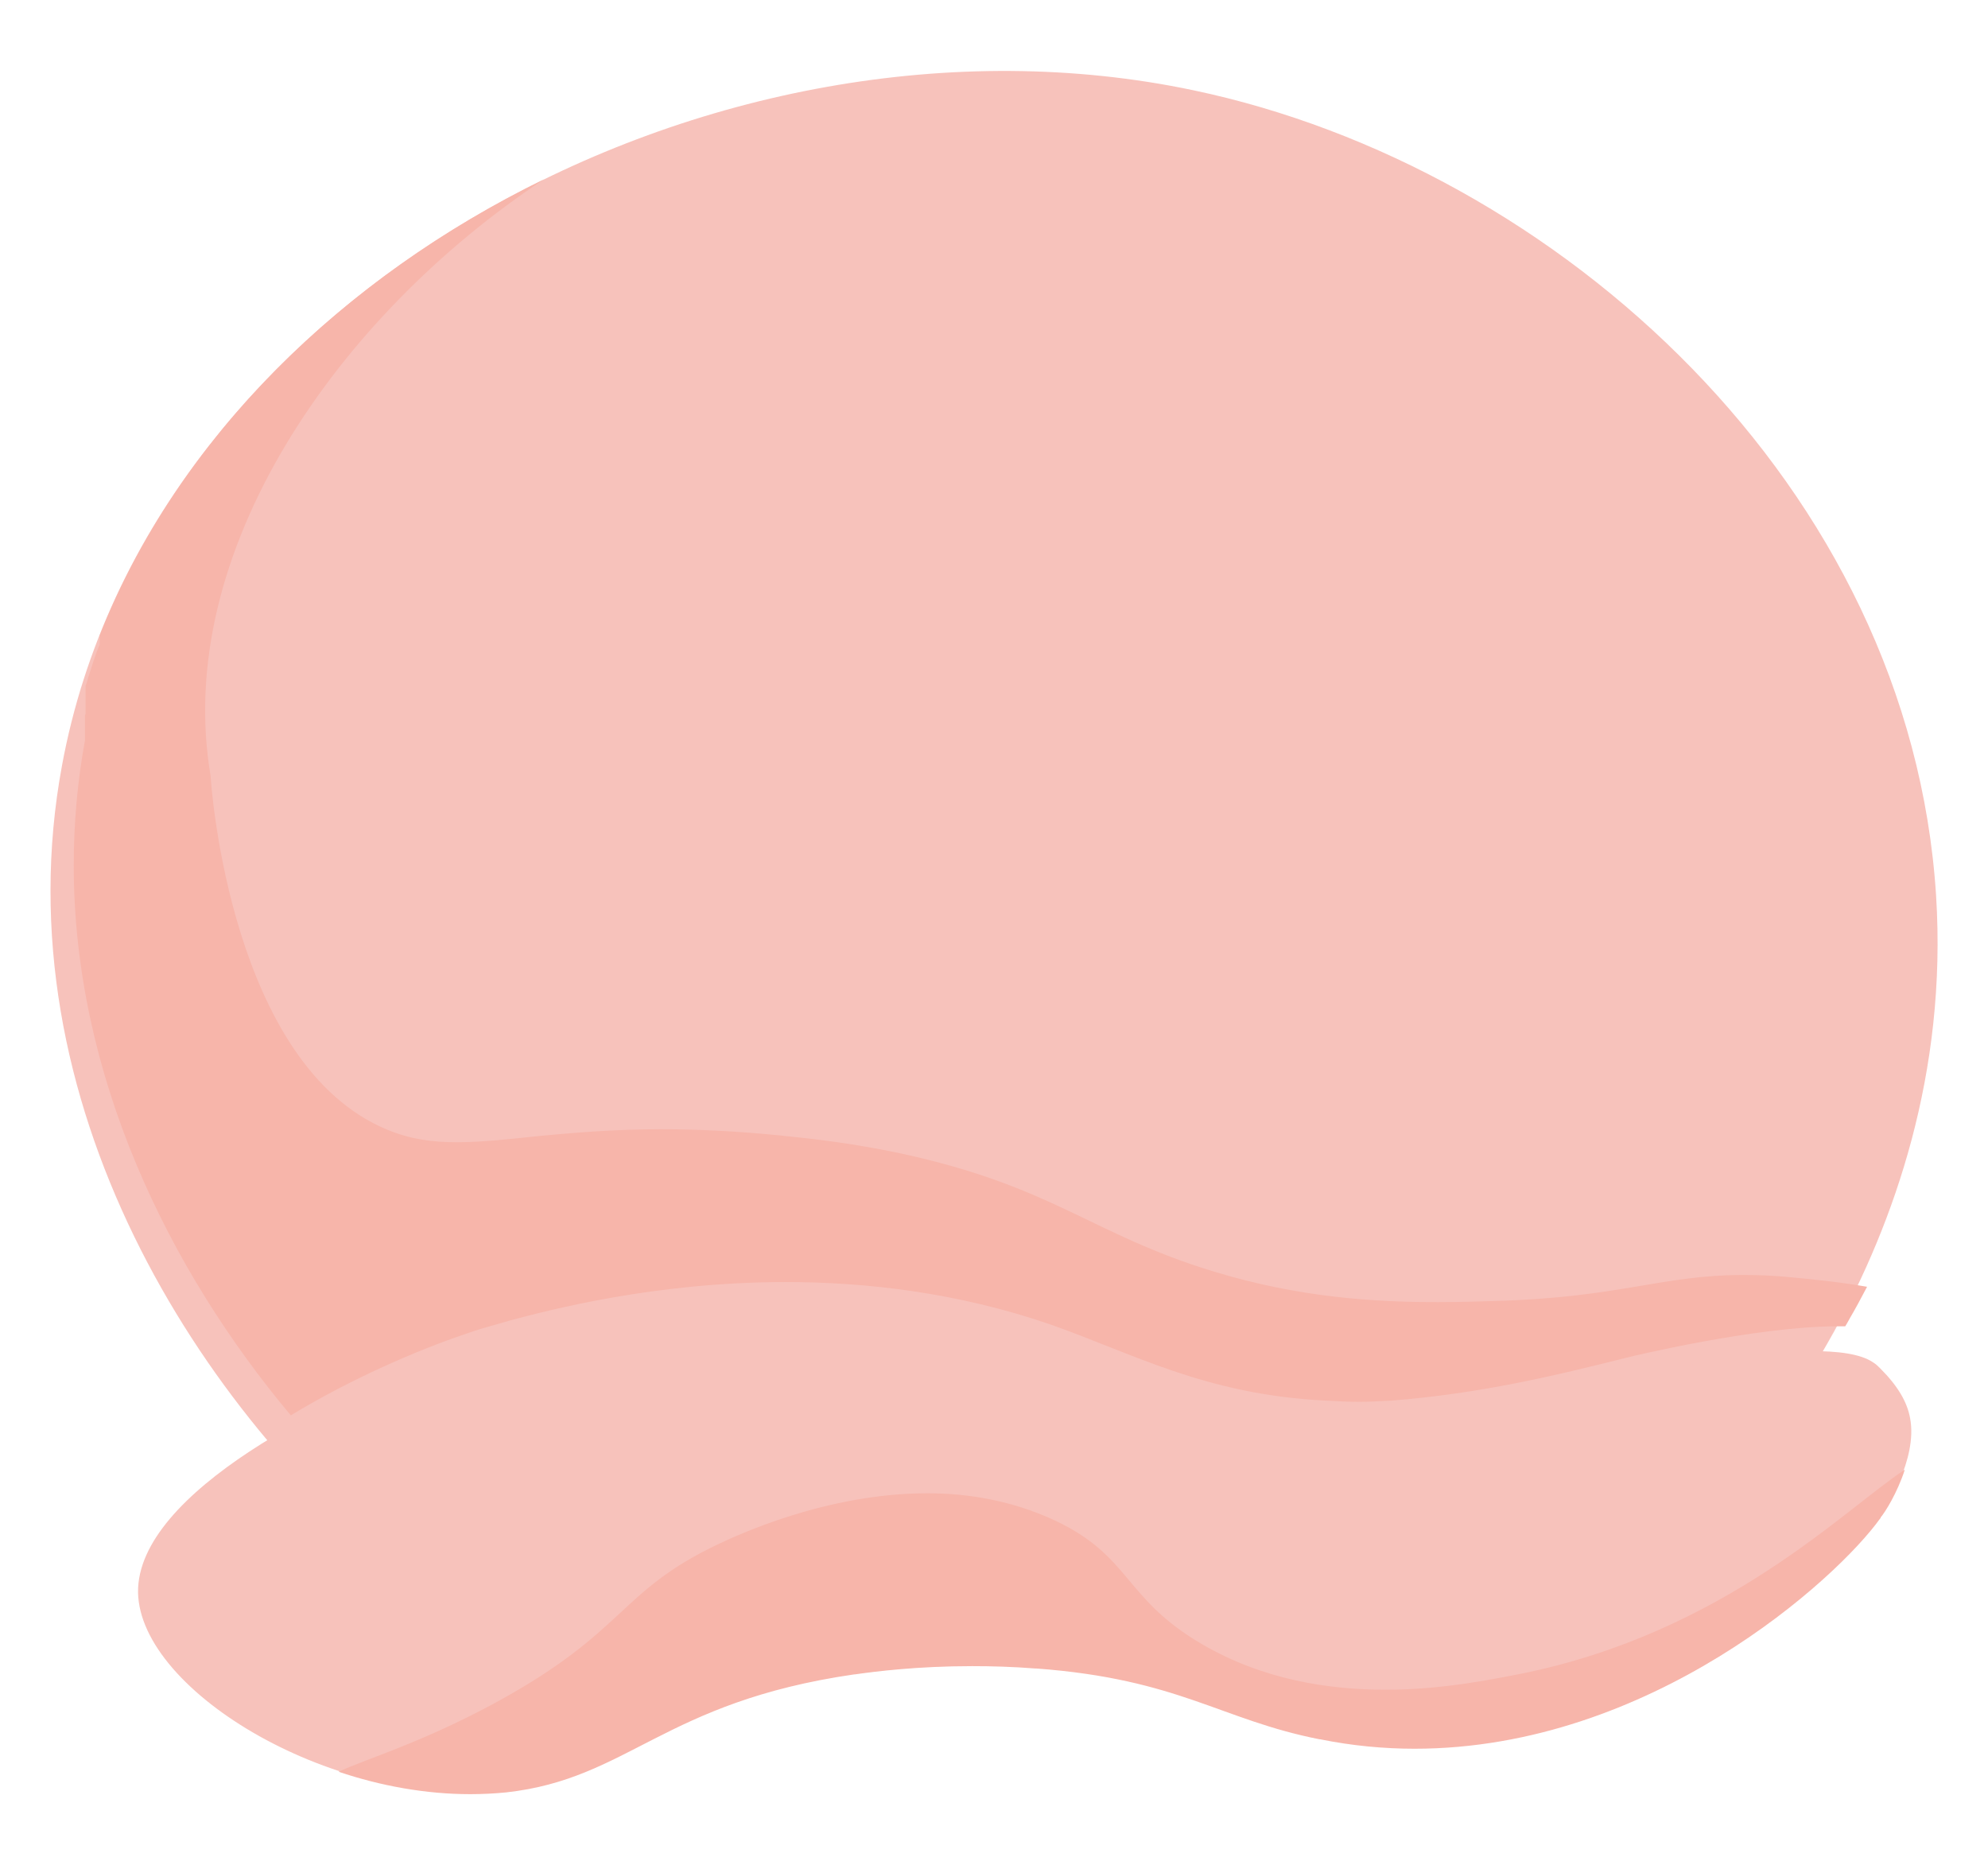
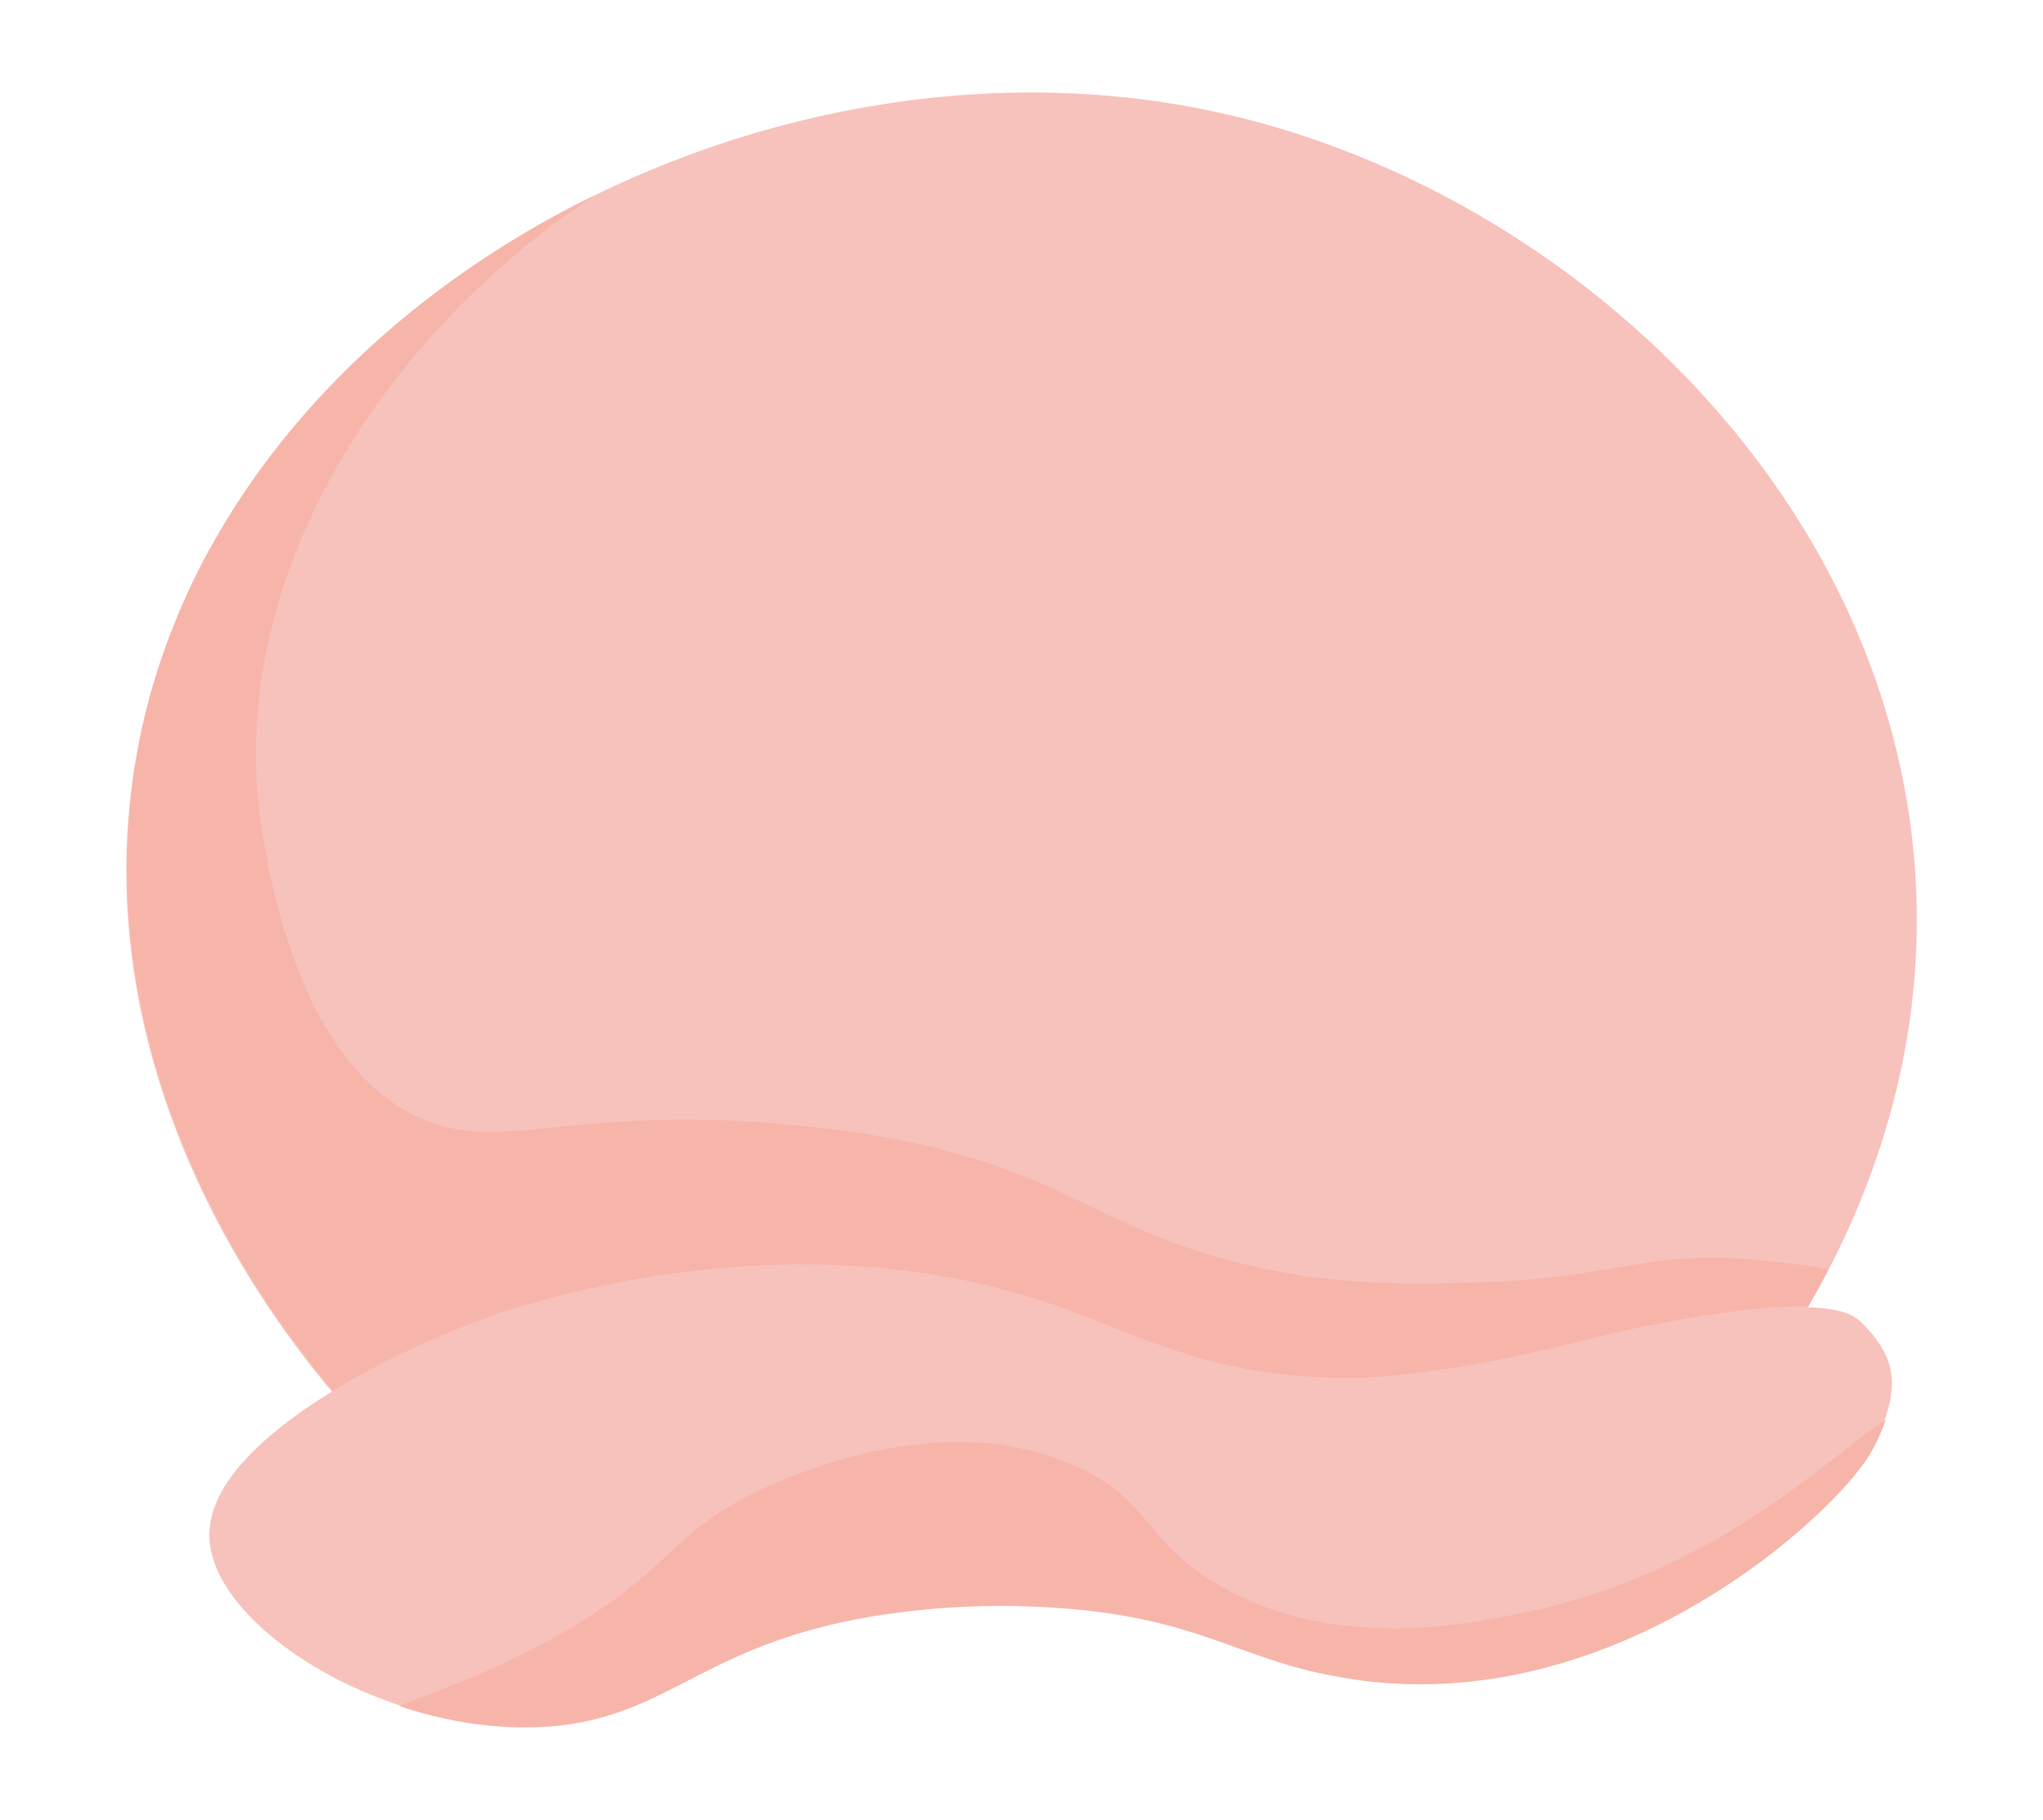
- <svg xmlns="http://www.w3.org/2000/svg" version="1.1" id="Layer_1" x="0px" y="0px" viewBox="0 0 337 316" style="enable-background:new 0 0 337 316;" xml:space="preserve">
+ <svg xmlns="http://www.w3.org/2000/svg" version="1.1" id="Layer_1" x="0px" y="0px" viewBox="0 0 365 325" style="enable-background:new 0 0 365 325;" xml:space="preserve">
  <style type="text/css">
	.st0{fill:#F7C2BB;}
- 	.st1{fill:#F9D4CF;}
- 	.st2{fill:#F7B5AA;}
+ 	.st1{fill:#F7B5AA;}
</style>
  <g>
-     <path class="st0" d="M69.6,267.8c-35.7-28.2-69.6-81.2-59.1-138C25.2,49.8,121.1-1.8,202.3,15.3c61.9,13,121.5,67.2,125.9,136.5   c3.8,60.2-36.2,101.5-41.7,106.9c-13.7,13.7-32.6,10.8-52.4,7.9c-12.2-1.8-24.6-3.5-36.4-1.5C151.3,273.2,107.3,297.5,69.6,267.8" />
-     <path class="st1" d="M309.7,227.7L309.7,227.7L309.7,227.7 M309.8,227.6L309.8,227.6L309.8,227.6 M309.8,227.5L309.8,227.5   L309.8,227.5 M312.7,222.3c-0.9,1.8-1.9,3.6-2.9,5.3C310.8,225.8,311.7,224.1,312.7,222.3 M10.5,129.7L10.5,129.7L10.5,129.7    M10.5,129.6L10.5,129.6L10.5,129.6 M10.5,129.6L10.5,129.6L10.5,129.6 M10.6,129.4L10.6,129.4L10.6,129.4 M10.6,129.4L10.6,129.4   L10.6,129.4 M10.6,129.3L10.6,129.3L10.6,129.3 M10.6,129.2L10.6,129.2L10.6,129.2 M10.6,129.1L10.6,129.1L10.6,129.1 M10.6,129.1   L10.6,129.1L10.6,129.1 M10.6,129L10.6,129L10.6,129 M10.7,128.9L10.7,128.9L10.7,128.9 M10.7,128.9L10.7,128.9L10.7,128.9    M10.7,128.7L10.7,128.7L10.7,128.7 M10.7,128.6L10.7,128.6L10.7,128.6 M10.7,128.5L10.7,128.5L10.7,128.5 M10.8,128.4L10.8,128.4   L10.8,128.4 M10.8,128.4L10.8,128.4L10.8,128.4 M10.8,128.2L10.8,128.2L10.8,128.2 M10.8,128.2L10.8,128.2L10.8,128.2 M10.8,128.1   L10.8,128.1L10.8,128.1 M10.8,128L10.8,128L10.8,128 M10.9,127.9L10.9,127.9L10.9,127.9 M10.9,127.7L10.9,127.7L10.9,127.7    M10.9,127.6L10.9,127.6L10.9,127.6 M10.9,127.5L10.9,127.5L10.9,127.5 M11,127.4L11,127.4L11,127.4 M11,127.2L11,127.2L11,127.2    M11,127.1L11,127.1L11,127.1 M11.1,126.9L11.1,126.9L11.1,126.9 M11.1,126.9L11.1,126.9L11.1,126.9 M11.1,126.7L11.1,126.7   L11.1,126.7 M11.1,126.5L11.1,126.5L11.1,126.5 M11.2,126.4L11.2,126.4L11.2,126.4 M11.2,126.4L11.2,126.4L11.2,126.4 M11.2,126.2   L11.2,126.2L11.2,126.2 M11.2,126.2L11.2,126.2L11.2,126.2 M11.3,126L11.3,126L11.3,126 M11.3,125.9L11.3,125.9L11.3,125.9    M11.3,125.7L11.3,125.7L11.3,125.7 M11.4,125.5L11.4,125.5L11.4,125.5 M11.4,125.4L11.4,125.4L11.4,125.4 M11.4,125.2L11.4,125.2   L11.4,125.2 M11.4,125.2L11.4,125.2L11.4,125.2 M11.5,125L11.5,125L11.5,125 M11.5,125L11.5,125L11.5,125 M11.5,124.9L11.5,124.9   L11.5,124.9 M11.5,124.8L11.5,124.8L11.5,124.8 M11.5,124.7L11.5,124.7L11.5,124.7 M11.6,124.5L11.6,124.5L11.6,124.5 M11.6,124.5   L11.6,124.5L11.6,124.5 M11.6,124.3L11.6,124.3L11.6,124.3 M11.7,124.2L11.7,124.2L11.7,124.2 M11.7,124.1L11.7,124.1L11.7,124.1    M11.7,124L11.7,124L11.7,124 M11.7,124L11.7,124L11.7,124 M11.7,123.8L11.7,123.8L11.7,123.8 M11.8,123.8L11.8,123.8L11.8,123.8    M11.8,123.7L11.8,123.7L11.8,123.7 M11.8,123.6L11.8,123.6L11.8,123.6 M11.8,123.5L11.8,123.5L11.8,123.5 M11.8,123.5L11.8,123.5   L11.8,123.5 M11.9,123.3L11.9,123.3L11.9,123.3 M11.9,123.3L11.9,123.3L11.9,123.3 M11.9,123.2L11.9,123.2L11.9,123.2 M11.9,123.1   L11.9,123.1L11.9,123.1 M11.9,123L11.9,123L11.9,123 M12,123L12,123L12,123 M12,122.9L12,122.9L12,122.9 M12,122.8L12,122.8   L12,122.8 M12,122.8L12,122.8L12,122.8 M12,122.7L12,122.7L12,122.7 M12,122.6L12,122.6L12,122.6 M12.1,122.6L12.1,122.6   L12.1,122.6 M12.1,122.5L12.1,122.5L12.1,122.5 M12.1,122.5L12.1,122.5L12.1,122.5 M12.1,122.4L12.1,122.4L12.1,122.4 M12.1,122.3   L12.1,122.3L12.1,122.3 M12.1,122.3L12.1,122.3L12.1,122.3 M12.1,122.2L12.1,122.2L12.1,122.2 M12.2,122.1L12.2,122.1L12.2,122.1    M12.2,122.1L12.2,122.1L12.2,122.1 M12.2,122L12.2,122L12.2,122 M12.2,121.9L12.2,121.9L12.2,121.9 M12.2,121.8L12.2,121.8   L12.2,121.8 M12.3,121.8L12.3,121.8L12.3,121.8 M12.3,121.7L12.3,121.7L12.3,121.7 M12.3,121.6L12.3,121.6L12.3,121.6 M12.3,121.6   L12.3,121.6L12.3,121.6 M12.3,121.5L12.3,121.5L12.3,121.5 M12.3,121.4L12.3,121.4L12.3,121.4 M12.4,121.4L12.4,121.4L12.4,121.4    M12.4,121.3L12.4,121.3L12.4,121.3 M12.4,121.3L12.4,121.3L12.4,121.3 M12.4,121.2L12.4,121.2L12.4,121.2 M12.4,121.1L12.4,121.1   L12.4,121.1 M12.4,121.1L12.4,121.1L12.4,121.1 M12.5,121L12.5,121L12.5,121 M12.5,120.9L12.5,120.9L12.5,120.9 M12.5,120.9   L12.5,120.9L12.5,120.9 M12.5,120.8L12.5,120.8L12.5,120.8 M12.5,120.8L12.5,120.8L12.5,120.8 M12.5,120.7L12.5,120.7L12.5,120.7    M12.6,120.6L12.6,120.6L12.6,120.6 M12.6,120.6L12.6,120.6L12.6,120.6 M12.6,120.5L12.6,120.5L12.6,120.5 M12.6,120.4L12.6,120.4   L12.6,120.4 M12.6,120.4L12.6,120.4L12.6,120.4 M12.6,120.3L12.6,120.3L12.6,120.3 M12.7,120.2L12.7,120.2L12.7,120.2 M12.7,120.2   L12.7,120.2L12.7,120.2 M12.7,120.1L12.7,120.1L12.7,120.1 M12.7,120.1L12.7,120.1L12.7,120.1 M12.7,120L12.7,120L12.7,120    M12.7,119.9L12.7,119.9L12.7,119.9 M12.8,119.9L12.8,119.9L12.8,119.9 M12.8,119.8L12.8,119.8L12.8,119.8 M12.8,119.7L12.8,119.7   L12.8,119.7 M12.8,119.7L12.8,119.7L12.8,119.7 M12.8,119.6L12.8,119.6L12.8,119.6 M12.9,119.5l0,0.1L12.9,119.5 M12.9,119.4   L12.9,119.4L12.9,119.4 M12.9,119.4L12.9,119.4L12.9,119.4 M12.9,119.2l0,0.1L12.9,119.2 M13,119.2L13,119.2L13,119.2 M13,119.1   L13,119.1L13,119.1 M13,119l0,0.1L13,119 M13,118.9L13,118.9L13,118.9 M13,118.9L13,118.9L13,118.9 M13.1,118.8L13.1,118.8   L13.1,118.8 M13.1,118.7L13.1,118.7L13.1,118.7 M13.1,118.7L13.1,118.7L13.1,118.7 M13.1,118.6L13.1,118.6L13.1,118.6 M13.2,118.5   l0,0.1L13.2,118.5 M13.2,118.4L13.2,118.4L13.2,118.4 M13.2,118.3l0,0.1L13.2,118.3 M13.2,118.3L13.2,118.3L13.2,118.3 M13.2,118.2   L13.2,118.2L13.2,118.2 M13.3,118.1l0,0.1L13.3,118.1 M13.3,118L13.3,118L13.3,118 M13.3,118L13.3,118L13.3,118 M13.4,117.8l0,0.1   L13.4,117.8 M13.4,117.8L13.4,117.8L13.4,117.8 M13.4,117.7L13.4,117.7L13.4,117.7 M13.4,117.6l0,0.1L13.4,117.6 M13.4,117.5   L13.4,117.5L13.4,117.5 M13.5,117.3l-0.1,0.2L13.5,117.3 M14,115.7c-0.2,0.5-0.3,1.1-0.5,1.6C13.7,116.7,13.8,116.2,14,115.7    M15.6,111c-0.6,1.5-1.1,3.1-1.6,4.7C14.5,114.1,15,112.5,15.6,111 M15.6,110.9L15.6,110.9L15.6,110.9 M15.7,110.7l-0.1,0.2   L15.7,110.7 M15.7,110.7L15.7,110.7L15.7,110.7 M15.8,110.5l-0.1,0.2L15.8,110.5 M15.8,110.4L15.8,110.4L15.8,110.4 M15.8,110.3   l0,0.1L15.8,110.3 M15.9,110.3L15.9,110.3L15.9,110.3 M15.9,110.2L15.9,110.2L15.9,110.2 M15.9,110.1l0,0.1L15.9,110.1 M16,110   L16,110L16,110 M16,110L16,110L16,110 M16,109.9L16,109.9L16,109.9 M16,109.8L16,109.8L16,109.8 M16,109.8L16,109.8L16,109.8    M16.1,109.7L16.1,109.7L16.1,109.7 M16.1,109.6L16.1,109.6L16.1,109.6 M16.1,109.6L16.1,109.6L16.1,109.6 M16.1,109.5L16.1,109.5   L16.1,109.5 M16.1,109.5L16.1,109.5L16.1,109.5 M16.2,109.4L16.2,109.4L16.2,109.4 M16.2,109.4L16.2,109.4L16.2,109.4 M16.2,109.3   L16.2,109.3L16.2,109.3 M16.2,109.2L16.2,109.2L16.2,109.2 M16.3,109.2L16.3,109.2L16.3,109.2 M16.3,109.1L16.3,109.1L16.3,109.1    M16.3,109.1L16.3,109.1L16.3,109.1 M16.3,109L16.3,109L16.3,109 M16.4,108.9L16.4,108.9L16.4,108.9 M16.4,108.9L16.4,108.9   L16.4,108.9 M16.4,108.8L16.4,108.8L16.4,108.8 M16.4,108.8L16.4,108.8L16.4,108.8 M16.4,108.7L16.4,108.7L16.4,108.7 M16.5,108.6   L16.5,108.6L16.5,108.6 M16.5,108.6L16.5,108.6L16.5,108.6 M16.5,108.5L16.5,108.5L16.5,108.5 M16.5,108.5L16.5,108.5L16.5,108.5    M16.6,108.4L16.6,108.4L16.6,108.4 M16.6,108.4L16.6,108.4L16.6,108.4 M16.6,108.3L16.6,108.3L16.6,108.3 M16.6,108.2L16.6,108.2   L16.6,108.2 M16.7,108.2L16.7,108.2L16.7,108.2 M16.7,108.1L16.7,108.1L16.7,108.1 M16.7,108L16.7,108L16.7,108 M16.7,107.9   L16.7,107.9L16.7,107.9 M16.8,107.9L16.8,107.9L16.8,107.9 M16.8,107.8L16.8,107.8L16.8,107.8 M16.8,107.7L16.8,107.7L16.8,107.7" />
-     <path class="st2" d="M92.2,30.4c-34,16.6-62,43.7-75.3,77.3l0,0l0,0.1l0,0l0,0.1l0,0l0,0.1l0,0l0,0.1l0,0l0,0.1l0,0l0,0l0,0l0,0   l0,0l0,0.1l0,0l0,0.1l0,0l0,0l0,0l0,0l0,0l0,0.1l0,0l0,0l0,0l0,0l0,0l0,0l0,0l0,0.1l0,0l0,0l0,0l0,0l0,0l0,0l0,0l0,0.1l0,0l0,0l0,0   l0,0l0,0l0,0l0,0.1l0,0l0,0l0,0l0,0l0,0l0,0l0,0l0,0.1l0,0l0,0l0,0l0,0l0,0l0,0l0,0l0,0.1l0,0l0,0l0,0l0,0l0,0l0,0l0,0l0,0.1l0,0   l0,0l0,0l0,0l0,0l0,0.1l0,0l0,0l0,0l0,0l0,0l0,0.1l0,0l0,0l0,0l-0.1,0.2l0,0l0,0l0,0l-0.1,0.2l0,0l0,0h0c-0.6,1.5-1.1,3.1-1.6,4.7   l0,0c-0.2,0.5-0.3,1.1-0.5,1.6v0l-0.1,0.2l0,0l0,0l0,0l0,0.1l0,0l0,0l0,0l0,0l0,0l0,0.1l0,0l0,0l0,0l0,0l0,0l0,0.1l0,0l0,0l0,0l0,0   l0,0l0,0.1l0,0l0,0l0,0l0,0.1h0l0,0l0,0l0,0l0,0l0,0l0,0l0,0.1l0,0l0,0l0,0l0,0l0,0l0,0.1l0,0l0,0l0,0l0,0l0,0l0,0.1l0,0l0,0l0,0   l0,0l0,0l0,0.1l0,0l0,0l0,0l0,0l0,0l0,0.1l0,0l0,0l0,0l0,0l0,0l0,0l0,0l0,0.1l0,0l0,0l0,0l0,0l0,0l0,0l0,0l0,0.1l0,0l0,0l0,0l0,0   l0,0l0,0l0,0l0,0l0,0l0,0l0,0l0,0l0,0l0,0l0,0.1l0,0l0,0l0,0l0,0l0,0l0,0l0,0l0,0.1l0,0l0,0l0,0l0,0l0,0l0,0l0,0l0,0.1l0,0l0,0l0,0   l0,0l0,0l0,0l0,0l0,0.1l0,0l0,0l0,0l0,0l0,0l0,0l0,0l0,0.1l0,0l0,0l0,0l0,0l0,0l0,0.1l0,0l0,0l0,0l0,0l0,0l0,0.1l0,0l0,0.1l0,0l0,0   l0,0l0,0l0,0l0,0.1l0,0l0,0l0,0l0,0l0,0l0,0.1l0,0l0,0.1l0,0l0,0l0,0l0,0l0,0l0,0.1l0,0l0,0.1l0,0l0,0l0,0l0,0l0,0l0,0.1l0,0l0,0   l0,0l0,0l0,0l0,0.1l0,0l0,0l0,0l0,0.1l0,0l0,0.1l0,0l0,0l0,0l0,0.1l0,0l0,0.1l0,0l0,0l0,0l0,0.1l0,0l0,0.1l0,0l0,0.1l0,0l0,0.2l0,0   l0,0.1l0,0l0,0.2l0,0l0,0.1l0,0l0,0.1l0,0l0,0.1l0,0l0,0.1l0,0l0,0.1l0,0l0,0.1l0,0l0,0.2l0,0l0,0.1v0l-0.1,0.3l0,0l0,0.2v0l0,0.1   l0,0l0,0.2l0,0l0,0.1l0,0l0,0.1l0,0l0,0.1l0,0l0,0.1l0,0l0,0.2l0,0l0,0.2l0,0l0,0.1l0,0l0,0.2l0,0l0,0.1l0,0l0,0.2l0,0l0,0.1l0,0   l0,0.2l0,0l0,0.1l0,0l0,0.2l0,0l0,0.1l0,0l0,0.1v0l0,0.1l0,0l0,0.1l0,0l0,0.1l0,0l0,0.1l0,0l0,0.1l0,0l0,0.1l0,0l0,0.1l0,0l0,0.2   l0,0l0,0l0,0l0,0.1v0l0,0.1l0,0l0,0.1l0,0l0,0l0,0l0,0.1l0,0l0,0l0,0l0,0l0,0l0,0.1l0,0l0,0l0,0l0,0l0,0l0,0.1   c-1.3,7.1-1.9,14.2-1.9,21.2c0,35.5,16,68.4,36.8,93.2c10-6.1,21.5-11.1,29.9-13.9c3.1-1.1,5.4-1.6,7.3-2.2   c6.4-1.7,24.4-6.5,46.7-6.5c13.7,0,29.1,1.8,44.6,7.1c14.1,4.9,26.4,12,47,13c0.8,0,2.7,0.2,5.6,0.2c1.6,0,3.4-0.1,5.4-0.2   c15.2-1.2,27.7-4.2,40.4-7.4c0,0,21.4-5.2,35.3-5.2c0.4,0,0.9,0,1.3,0c0.3-0.5,0.6-1,0.8-1.4l0,0l0,0l0,0l0,0l0,0l0,0   c1-1.7,1.9-3.4,2.9-5.3c-5.2-0.9-9.8-1.3-12.8-1.6c-3-0.3-5.7-0.4-8.1-0.4c-13.9,0-20.9,3.8-41.9,4.4c-3.1,0.1-6.5,0.2-10,0.2   c-10.9,0-23.6-0.8-38-5.2c-20.7-6.3-27.1-14.4-53-20c-8.1-1.7-14.1-2.4-20-3c-7.8-0.8-14.6-1.1-20.6-1.1c-8.2,0-14.7,0.6-20.3,1.1   c-5.6,0.6-10.2,1.1-14.4,1.1c-4.1,0-7.8-0.5-11.7-2.1c-26.5-10.9-29.9-58-30-60C29.3,93.8,57,53.7,92.2,30.4" />
-     <path class="st0" d="M23.4,269.9c-0.2-17,33.3-33.4,51.8-39.8c3.1-1.1,5.4-1.6,7.3-2.2c10.4-2.8,50.6-13.4,91.3,0.7   c14.1,4.9,26.4,12,47,13c1.2,0.1,5.3,0.5,11,0c15.2-1.2,27.7-4.2,40.4-7.4c0,0,36.9-9,45.3-3.3c0.5,0.3,0.9,0.7,1.2,1   c3,3,4.6,5.7,5.1,8.5c1.3,6.9-4.2,15.4-5,16.5c-8,11.4-47.5,47.1-95.1,37.6c-16.8-3.3-23.8-10.2-48-12c-14.8-1.1-26.4,0.3-31,1   c-32.4,4.7-38.2,17.7-59,20C57.2,306.8,23.7,286.8,23.4,269.9" />
-     <path class="st1" d="M239.9,296.2L239.9,296.2L239.9,296.2 M223.9,294.7L223.9,294.7L223.9,294.7 M145,283.7L145,283.7L145,283.7    M145,283.7L145,283.7L145,283.7 M175.7,282.7l0.1,0L175.7,282.7 M165,282.3c-9.3,0-16.4,0.9-19.9,1.4   C148.5,283.1,155.6,282.3,165,282.3 M165,282.3L165,282.3L165,282.3L165,282.3 M318.9,257.2c-7.3,10.2-38.9,39-78.9,39   C280,296.3,311.6,267.4,318.9,257.2 M318.9,257.1L318.9,257.1L318.9,257.1" />
-     <path class="st2" d="M322.9,249.1c-10,6.5-30.4,27.6-65.1,34.6c-5.2,1-13.5,2.7-22.9,2.7c-9.7,0-20.8-1.7-31.1-7.7   c-13.4-7.8-12-14.9-25-21c-7.1-3.3-14.5-4.6-21.6-4.6c-17.2,0-32.4,7.2-35.4,8.6c-17.1,8.1-15.5,14.8-38,27   c-12.6,6.8-21.7,9.4-26.4,11.6c7.1,2.4,14.8,3.8,22.3,3.8c2,0,4.1-0.1,6.1-0.3c20.8-2.3,26.6-15.3,59-20l0,0l0,0l0.1,0l0,0l0,0   c3.5-0.5,10.6-1.4,19.9-1.4h0h0c3.3,0,6.9,0.1,10.7,0.4l0.1,0l0.1,0c24.2,1.8,31.2,8.7,48,12l0.1,0c5.4,1.1,10.8,1.6,16,1.6h0h0   c40,0,71.6-28.8,78.9-39l0,0l0.1-0.1l0-0.1C319.5,256.4,321.6,253.1,322.9,249.1" />
+     <path class="st0" d="M83.6,272.3c-35.7-28.2-69.6-81.2-59.1-138C39.2,54.3,135.1,2.7,216.3,19.8c61.9,13,121.5,67.2,125.9,136.5   c3.8,60.2-36.2,101.5-41.7,106.9c-13.7,13.7-32.6,10.8-52.4,7.9c-12.2-1.8-24.6-3.5-36.4-1.5C165.3,277.7,121.3,302,83.6,272.3" />
+     <path class="st1" d="M106.2,34.9C77.2,49.1,52.6,70.8,37.7,97.7l0,0c0,0,0,0,0,0.1l0,0c0,0,0,0.1-0.1,0.1c0,0,0,0,0,0c0,0,0,0,0,0   c0,0,0,0,0,0c0,0,0,0,0,0c0,0,0,0,0,0c0,0,0,0,0,0c0,0,0,0.1-0.1,0.1c0,0,0,0,0,0c-6.1,11.2-10.6,23.3-12.9,36.1   c-1.3,7.1-1.9,14.2-1.9,21.2c0,16.8,3.6,33,9.5,48c6.7,16.8,16.3,32.1,27.3,45.2c10-6.1,21.5-11.1,29.9-13.9   c3.1-1.1,5.4-1.6,7.3-2.2c6.4-1.7,24.4-6.5,46.7-6.5c13.7,0,29.1,1.8,44.6,7.1c14.1,4.9,26.4,12,47,13c0.8,0,2.7,0.2,5.6,0.2   c1.6,0,3.4-0.1,5.4-0.2c15.2-1.2,27.7-4.2,40.4-7.4c0,0,21.4-5.2,35.3-5.2c0.4,0,0.9,0,1.3,0c0.8-1.3,1.6-2.7,2.3-4.1c0,0,0,0,0,0   c0,0,0,0,0,0c0,0,0,0,0,0c0,0,0,0,0,0c0.5-0.9,0.9-1.7,1.4-2.6c-5.2-0.9-9.8-1.3-12.8-1.6c-3-0.3-5.7-0.4-8.1-0.4   c-13.9,0-20.9,3.8-41.9,4.4c-3.1,0.1-6.5,0.2-10,0.2c-10.9,0-23.6-0.8-38-5.2c-20.7-6.3-27.1-14.4-53-20c-8.1-1.7-14.1-2.4-20-3   c-7.8-0.8-14.6-1.1-20.6-1.1c-8.2,0-14.7,0.6-20.3,1.1c-5.6,0.6-10.2,1.1-14.4,1.1c-4.1,0-7.8-0.5-11.7-2.1   c-26.5-10.9-29.9-58-30-60C43.3,98.3,71,58.2,106.2,34.9" />
+     <path class="st0" d="M37.4,274.4c-0.2-17,33.3-33.4,51.8-39.8c3.1-1.1,5.4-1.6,7.3-2.2c10.4-2.8,50.6-13.4,91.3,0.7   c14.1,4.9,26.4,12,47,13c1.2,0.1,5.3,0.5,11,0c15.2-1.2,27.7-4.2,40.4-7.4c0,0,36.9-9,45.3-3.3c0.5,0.3,0.9,0.7,1.2,1   c3,3,4.6,5.7,5.1,8.5c1.3,6.9-4.2,15.4-5,16.5c-8,11.4-47.5,47.1-95.1,37.6c-16.8-3.3-23.8-10.2-48-12c-14.8-1.1-26.4,0.3-31,1   c-32.4,4.7-38.2,17.7-59,20C71.2,311.3,37.7,291.3,37.4,274.4" />
+     <path class="st1" d="M336.9,253.6c-10,6.5-30.4,27.6-65.1,34.6c-5.2,1-13.5,2.7-22.9,2.7c-9.7,0-20.8-1.7-31.1-7.7   c-13.4-7.8-12-14.9-25-21c-7.1-3.3-14.5-4.6-21.6-4.6c-17.2,0-32.4,7.2-35.4,8.6c-17.1,8.1-15.5,14.8-38,27   c-12.6,6.8-21.7,9.4-26.4,11.6c7.1,2.4,14.8,3.8,22.3,3.8c2,0,4.1-0.1,6.1-0.3c20.8-2.3,26.6-15.3,59-20c0.1,0,0.1,0,0.2,0   c0,0,0,0,0,0c0,0,0,0,0,0c0,0,0,0,0,0c0,0,0,0,0,0c0,0,0,0,0,0c0,0,0,0,0,0c3.5-0.5,10.6-1.4,19.7-1.4c0,0,0,0,0,0l0,0l0,0   c0,0,0,0,0,0c3.3,0,6.9,0.1,10.7,0.4c0,0,0.1,0,0.1,0c0,0,0.1,0,0.1,0c24.2,1.8,31.2,8.7,48,12l0,0c0,0,0,0,0.1,0   c5.4,1.1,10.8,1.6,16,1.6h0h0c40.1,0,71.8-29,79-39.1c0,0,0,0,0,0c0,0,0,0,0,0c0,0,0,0,0,0l0,0c0,0,0,0,0,0c0,0,0,0,0,0   c0,0,0,0,0,0c0,0,0,0,0,0c0,0,0,0,0,0C333.5,260.9,335.6,257.6,336.9,253.6" />
  </g>
</svg>
